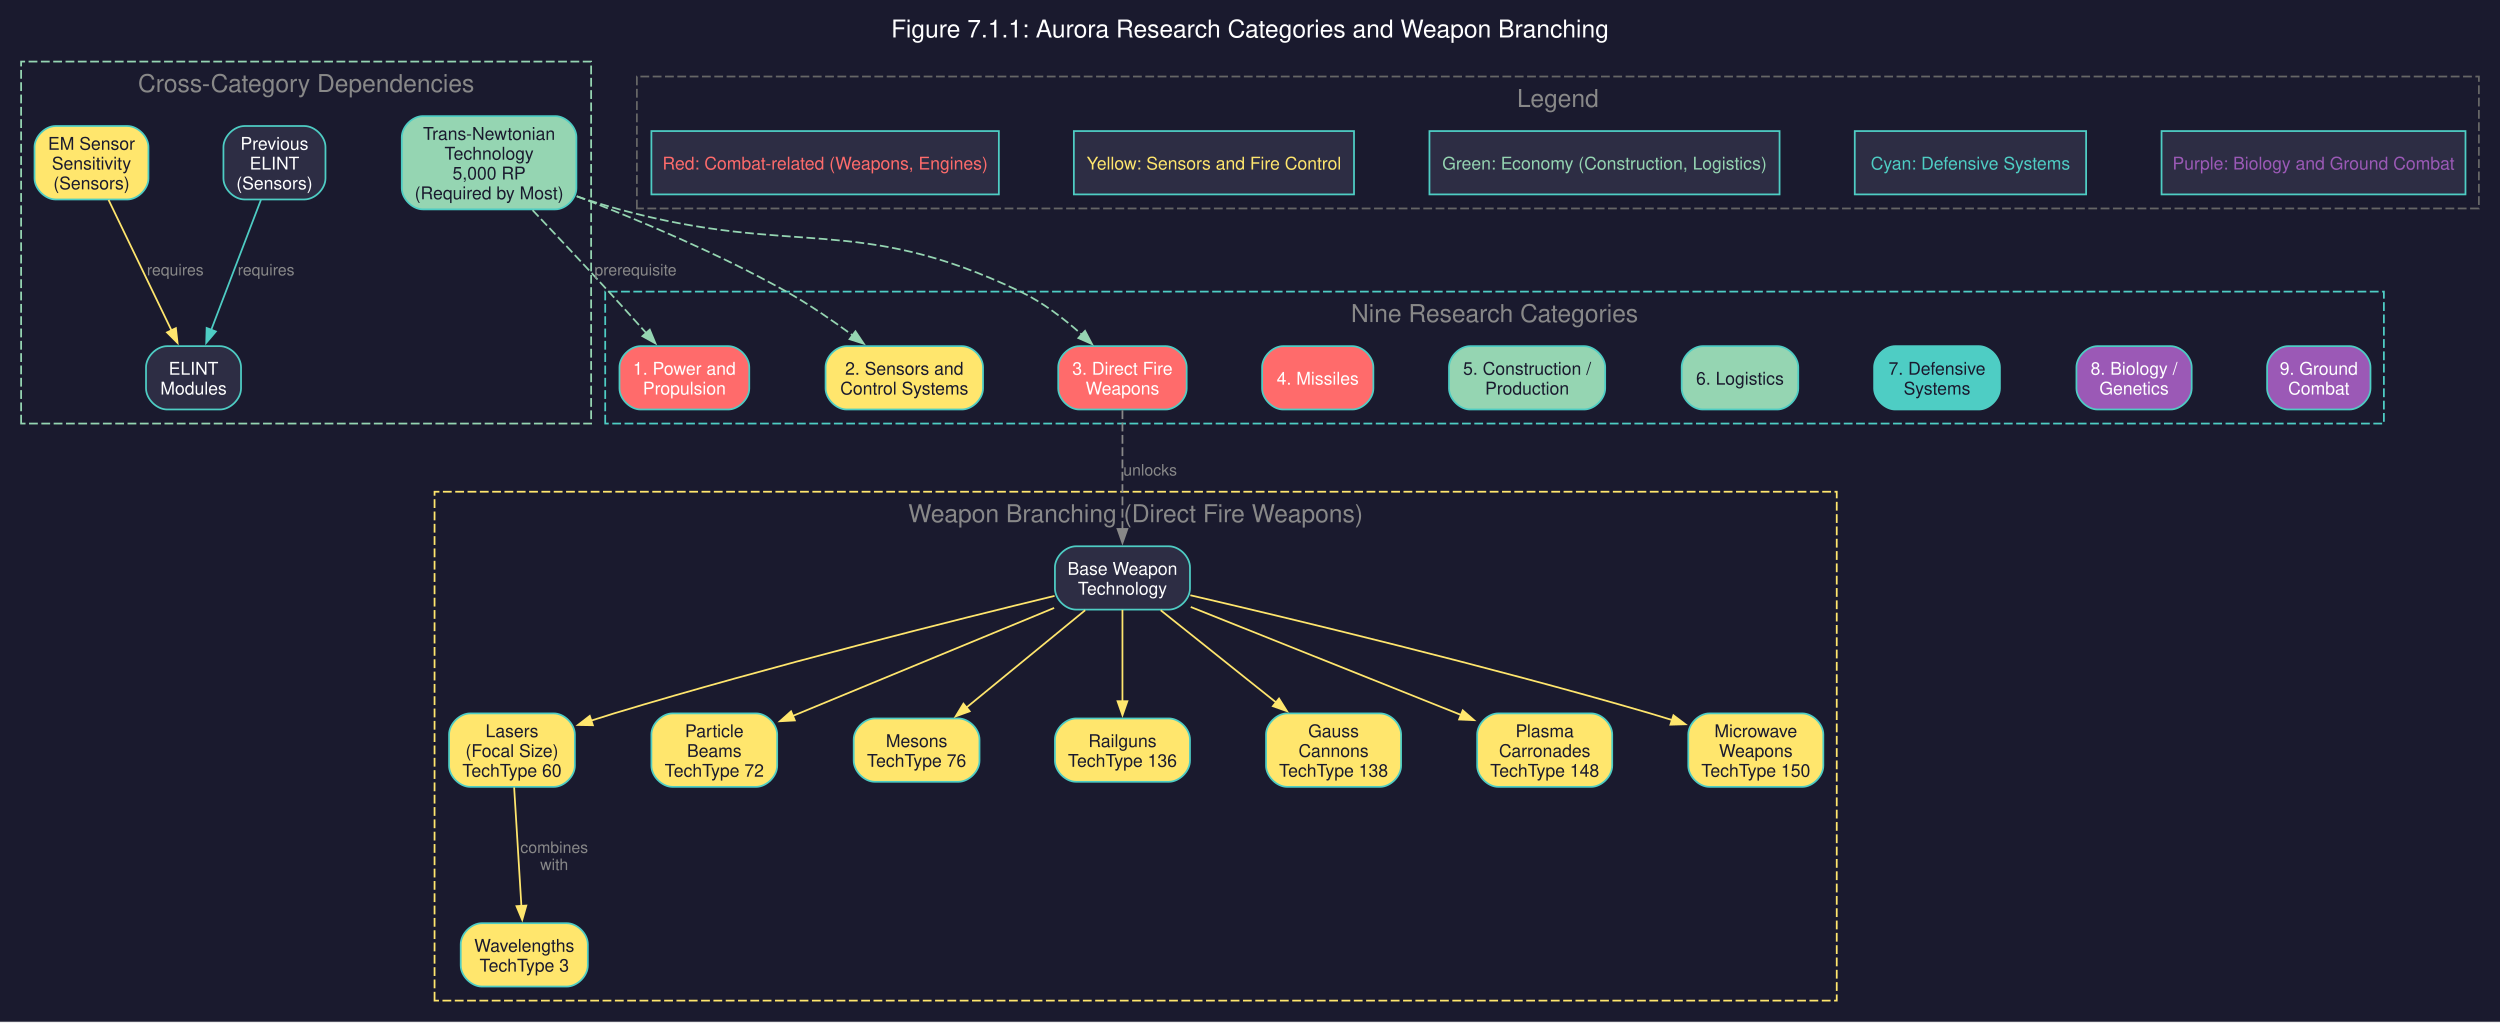
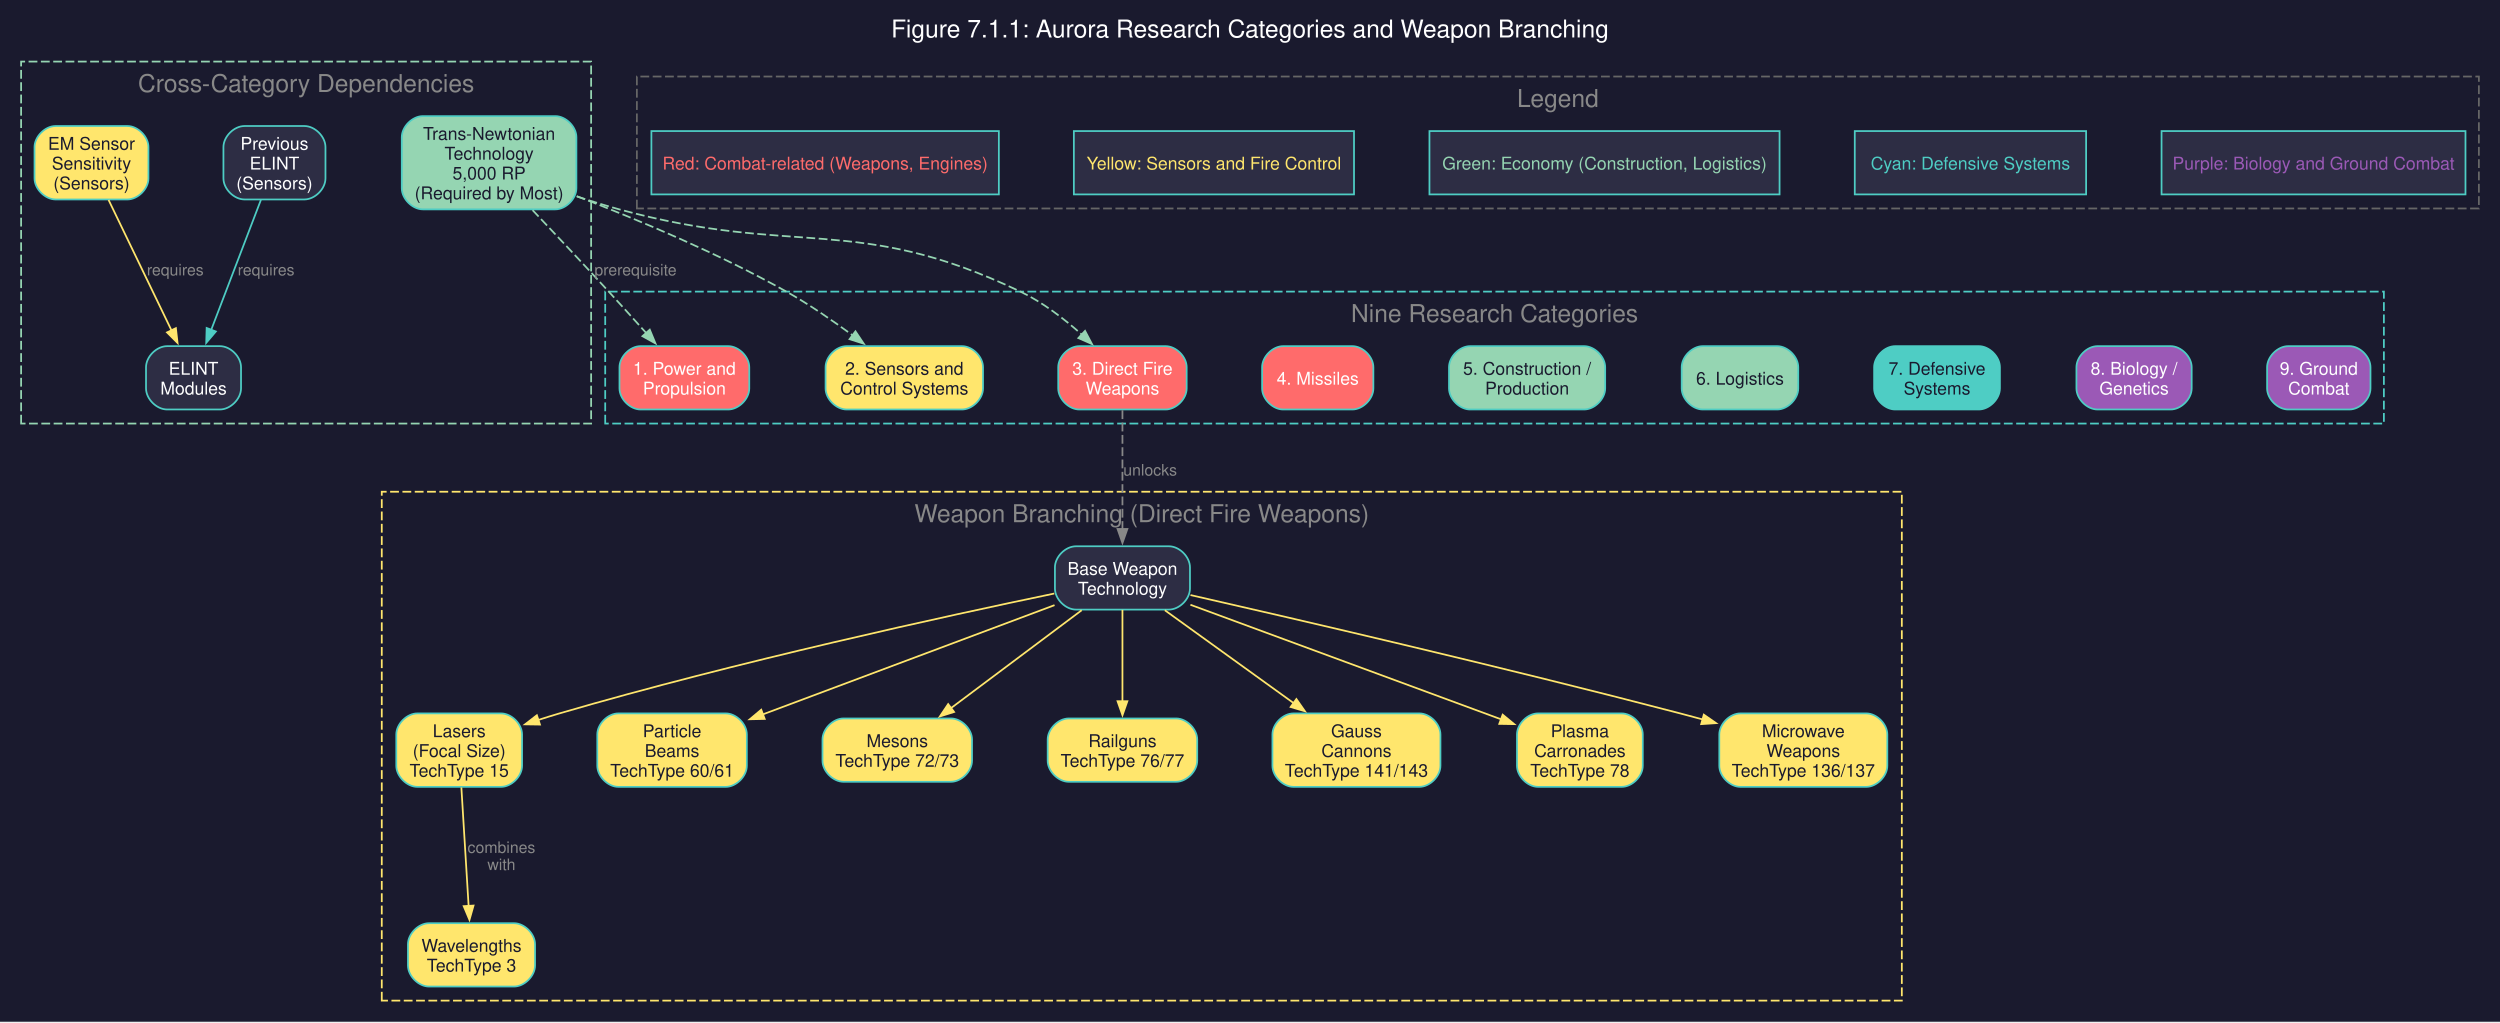
<svg xmlns="http://www.w3.org/2000/svg" width="1421pt" height="581pt" viewBox="0.00 0.00 1421.00 581.00">
  <g id="graph0" class="graph" transform="scale(1 1) rotate(0) translate(4 576.75)">
    <polygon fill="#1a1a2e" stroke="none" points="-4,4 -4,-576.75 1417,-576.75 1417,4 -4,4" />
    <text xml:space="preserve" text-anchor="middle" x="706.5" y="-555.45" font-family="Helvetica,sans-Serif" font-size="14.00" fill="white">Figure 7.1.1: Aurora Research Categories and Weapon Branching</text>
    <g id="clust1" class="cluster">
      <polygon fill="#1a1a2e" stroke="#4ecdc4" stroke-dasharray="5,2" points="340,-336 340,-411 1351,-411 1351,-336 340,-336" />
      <text xml:space="preserve" text-anchor="middle" x="845.5" y="-393.7" font-family="Helvetica,sans-Serif" font-size="14.00" fill="#888888">Nine Research Categories</text>
    </g>
    <g id="clust3" class="cluster">
-       <polygon fill="#1a1a2e" stroke="#ffe66d" stroke-dasharray="5,2" points="243,-8 243,-297.25 1040,-297.25 1040,-8 243,-8" />
-       <text xml:space="preserve" text-anchor="middle" x="641.5" y="-279.95" font-family="Helvetica,sans-Serif" font-size="14.00" fill="#888888">Weapon Branching (Direct Fire Weapons)</text>
+       <polygon fill="#1a1a2e" stroke="#ffe66d" stroke-dasharray="5,2" points="213,-8 213,-297.25 1077,-297.25 1077,-8 213,-8" />
+       <text xml:space="preserve" text-anchor="middle" x="645" y="-279.95" font-family="Helvetica,sans-Serif" font-size="14.00" fill="#888888">Weapon Branching (Direct Fire Weapons)</text>
    </g>
    <g id="clust4" class="cluster">
      <polygon fill="#1a1a2e" stroke="#95d5b2" stroke-dasharray="5,2" points="8,-336 8,-541.75 332,-541.75 332,-336 8,-336" />
      <text xml:space="preserve" text-anchor="middle" x="170" y="-524.45" font-family="Helvetica,sans-Serif" font-size="14.00" fill="#888888">Cross-Category Dependencies</text>
    </g>
    <g id="clust5" class="cluster">
      <polygon fill="#1a1a2e" stroke="#666666" stroke-dasharray="5,2" points="358,-458.25 358,-533.25 1405,-533.25 1405,-458.25 358,-458.25" />
      <text xml:space="preserve" text-anchor="middle" x="881.5" y="-515.95" font-family="Helvetica,sans-Serif" font-size="14.00" fill="#888888">Legend</text>
    </g>
    <g id="node1" class="node">
      <path fill="#ff6b6b" stroke="#4ecdc4" d="M409.88,-380C409.88,-380 360.12,-380 360.12,-380 354.12,-380 348.12,-374 348.12,-368 348.12,-368 348.12,-356 348.12,-356 348.12,-350 354.12,-344 360.12,-344 360.12,-344 409.88,-344 409.88,-344 415.88,-344 421.88,-350 421.88,-356 421.88,-356 421.88,-368 421.88,-368 421.88,-374 415.88,-380 409.88,-380" />
      <text xml:space="preserve" text-anchor="middle" x="385" y="-363.75" font-family="Helvetica,sans-Serif" font-size="10.00" fill="white">1. Power and</text>
      <text xml:space="preserve" text-anchor="middle" x="385" y="-352.5" font-family="Helvetica,sans-Serif" font-size="10.00" fill="white">Propulsion</text>
    </g>
    <g id="node2" class="node">
      <path fill="#ffe66d" stroke="#4ecdc4" d="M542.75,-380C542.75,-380 477.25,-380 477.25,-380 471.25,-380 465.25,-374 465.25,-368 465.25,-368 465.25,-356 465.25,-356 465.25,-350 471.25,-344 477.25,-344 477.25,-344 542.75,-344 542.75,-344 548.75,-344 554.75,-350 554.75,-356 554.75,-356 554.75,-368 554.75,-368 554.75,-374 548.75,-380 542.75,-380" />
      <text xml:space="preserve" text-anchor="middle" x="510" y="-363.75" font-family="Helvetica,sans-Serif" font-size="10.00" fill="#1a1a2e">2. Sensors and</text>
      <text xml:space="preserve" text-anchor="middle" x="510" y="-352.5" font-family="Helvetica,sans-Serif" font-size="10.00" fill="#1a1a2e">Control Systems</text>
    </g>
    <g id="node3" class="node">
      <path fill="#ff6b6b" stroke="#4ecdc4" d="M658.5,-380C658.5,-380 609.5,-380 609.5,-380 603.5,-380 597.5,-374 597.5,-368 597.5,-368 597.5,-356 597.5,-356 597.5,-350 603.5,-344 609.5,-344 609.5,-344 658.5,-344 658.5,-344 664.5,-344 670.5,-350 670.5,-356 670.5,-356 670.5,-368 670.5,-368 670.5,-374 664.5,-380 658.5,-380" />
      <text xml:space="preserve" text-anchor="middle" x="634" y="-363.75" font-family="Helvetica,sans-Serif" font-size="10.00" fill="white">3. Direct Fire</text>
      <text xml:space="preserve" text-anchor="middle" x="634" y="-352.5" font-family="Helvetica,sans-Serif" font-size="10.00" fill="white">Weapons</text>
    </g>
    <g id="node10" class="node">
      <path fill="#2d2d44" stroke="#4ecdc4" d="M660.38,-266.25C660.38,-266.25 607.62,-266.25 607.62,-266.25 601.62,-266.25 595.62,-260.25 595.62,-254.25 595.62,-254.25 595.62,-242.25 595.62,-242.25 595.62,-236.25 601.62,-230.25 607.62,-230.25 607.62,-230.25 660.38,-230.25 660.38,-230.25 666.38,-230.25 672.38,-236.25 672.38,-242.25 672.38,-242.25 672.38,-254.25 672.38,-254.25 672.38,-260.25 666.38,-266.25 660.38,-266.25" />
      <text xml:space="preserve" text-anchor="middle" x="634" y="-250" font-family="Helvetica,sans-Serif" font-size="10.00" fill="white">Base Weapon</text>
      <text xml:space="preserve" text-anchor="middle" x="634" y="-238.75" font-family="Helvetica,sans-Serif" font-size="10.00" fill="white">Technology</text>
    </g>
    <g id="edge1" class="edge">
      <path fill="none" stroke="#888888" stroke-dasharray="5,2" d="M634,-343.54C634,-325.42 634,-296.84 634,-275.89" />
      <polygon fill="#888888" stroke="#888888" points="636.8,-276.1 634,-268.1 631.2,-276.1 636.8,-276.1" />
      <text xml:space="preserve" text-anchor="middle" x="649.75" y="-306.45" font-family="Helvetica,sans-Serif" font-size="9.00" fill="#888888">unlocks</text>
    </g>
    <g id="node4" class="node">
      <path fill="#ff6b6b" stroke="#4ecdc4" d="M764.62,-380C764.62,-380 725.38,-380 725.38,-380 719.38,-380 713.38,-374 713.38,-368 713.38,-368 713.38,-356 713.38,-356 713.38,-350 719.38,-344 725.38,-344 725.38,-344 764.62,-344 764.62,-344 770.62,-344 776.62,-350 776.62,-356 776.62,-356 776.62,-368 776.62,-368 776.62,-374 770.62,-380 764.62,-380" />
      <text xml:space="preserve" text-anchor="middle" x="745" y="-358.12" font-family="Helvetica,sans-Serif" font-size="10.00" fill="white">4. Missiles</text>
    </g>
    <g id="node5" class="node">
      <path fill="#95d5b2" stroke="#4ecdc4" d="M896.38,-380C896.38,-380 831.62,-380 831.62,-380 825.62,-380 819.62,-374 819.62,-368 819.62,-368 819.62,-356 819.62,-356 819.62,-350 825.62,-344 831.62,-344 831.62,-344 896.38,-344 896.38,-344 902.38,-344 908.38,-350 908.38,-356 908.38,-356 908.38,-368 908.38,-368 908.38,-374 902.38,-380 896.38,-380" />
      <text xml:space="preserve" text-anchor="middle" x="864" y="-363.75" font-family="Helvetica,sans-Serif" font-size="10.00" fill="#1a1a2e">5. Construction /</text>
      <text xml:space="preserve" text-anchor="middle" x="864" y="-352.5" font-family="Helvetica,sans-Serif" font-size="10.00" fill="#1a1a2e">Production</text>
    </g>
    <g id="node6" class="node">
      <path fill="#95d5b2" stroke="#4ecdc4" d="M1006.12,-380C1006.12,-380 963.88,-380 963.88,-380 957.88,-380 951.88,-374 951.88,-368 951.88,-368 951.88,-356 951.88,-356 951.88,-350 957.88,-344 963.88,-344 963.88,-344 1006.12,-344 1006.12,-344 1012.12,-344 1018.12,-350 1018.12,-356 1018.12,-356 1018.12,-368 1018.12,-368 1018.12,-374 1012.12,-380 1006.12,-380" />
      <text xml:space="preserve" text-anchor="middle" x="985" y="-358.12" font-family="Helvetica,sans-Serif" font-size="10.00" fill="#1a1a2e">6. Logistics</text>
    </g>
    <g id="node7" class="node">
      <path fill="#4ecdc4" stroke="#4ecdc4" d="M1120.75,-380C1120.75,-380 1073.25,-380 1073.25,-380 1067.25,-380 1061.25,-374 1061.25,-368 1061.25,-368 1061.25,-356 1061.25,-356 1061.25,-350 1067.25,-344 1073.25,-344 1073.25,-344 1120.75,-344 1120.75,-344 1126.75,-344 1132.75,-350 1132.75,-356 1132.75,-356 1132.75,-368 1132.75,-368 1132.75,-374 1126.75,-380 1120.75,-380" />
      <text xml:space="preserve" text-anchor="middle" x="1097" y="-363.75" font-family="Helvetica,sans-Serif" font-size="10.00" fill="#1a1a2e">7. Defensive</text>
      <text xml:space="preserve" text-anchor="middle" x="1097" y="-352.5" font-family="Helvetica,sans-Serif" font-size="10.00" fill="#1a1a2e">Systems</text>
    </g>
    <g id="node8" class="node">
      <path fill="#9b59b6" stroke="#4ecdc4" d="M1229.75,-380C1229.75,-380 1188.25,-380 1188.25,-380 1182.25,-380 1176.25,-374 1176.25,-368 1176.25,-368 1176.25,-356 1176.25,-356 1176.25,-350 1182.25,-344 1188.25,-344 1188.25,-344 1229.75,-344 1229.75,-344 1235.75,-344 1241.75,-350 1241.75,-356 1241.75,-356 1241.75,-368 1241.75,-368 1241.75,-374 1235.75,-380 1229.75,-380" />
      <text xml:space="preserve" text-anchor="middle" x="1209" y="-363.75" font-family="Helvetica,sans-Serif" font-size="10.00" fill="white">8. Biology /</text>
      <text xml:space="preserve" text-anchor="middle" x="1209" y="-352.5" font-family="Helvetica,sans-Serif" font-size="10.00" fill="white">Genetics</text>
    </g>
    <g id="node9" class="node">
      <path fill="#9b59b6" stroke="#4ecdc4" d="M1331.38,-380C1331.38,-380 1296.62,-380 1296.62,-380 1290.62,-380 1284.62,-374 1284.62,-368 1284.62,-368 1284.62,-356 1284.62,-356 1284.62,-350 1290.62,-344 1296.62,-344 1296.62,-344 1331.38,-344 1331.38,-344 1337.38,-344 1343.38,-350 1343.38,-356 1343.38,-356 1343.38,-368 1343.38,-368 1343.38,-374 1337.38,-380 1331.38,-380" />
      <text xml:space="preserve" text-anchor="middle" x="1314" y="-363.75" font-family="Helvetica,sans-Serif" font-size="10.00" fill="white">9. Ground</text>
      <text xml:space="preserve" text-anchor="middle" x="1314" y="-352.5" font-family="Helvetica,sans-Serif" font-size="10.00" fill="white">Combat</text>
    </g>
    <g id="node11" class="node">
-       <path fill="#ffe66d" stroke="#4ecdc4" d="M310.75,-171.25C310.75,-171.25 263.25,-171.25 263.25,-171.25 257.25,-171.25 251.25,-165.25 251.25,-159.25 251.25,-159.25 251.25,-141.5 251.25,-141.5 251.25,-135.5 257.25,-129.5 263.25,-129.5 263.25,-129.5 310.75,-129.5 310.75,-129.5 316.75,-129.5 322.75,-135.5 322.75,-141.5 322.75,-141.5 322.75,-159.25 322.75,-159.25 322.75,-165.25 316.75,-171.25 310.75,-171.25" />
-       <text xml:space="preserve" text-anchor="middle" x="287" y="-157.75" font-family="Helvetica,sans-Serif" font-size="10.00" fill="#1a1a2e">Lasers</text>
-       <text xml:space="preserve" text-anchor="middle" x="287" y="-146.5" font-family="Helvetica,sans-Serif" font-size="10.00" fill="#1a1a2e">(Focal Size)</text>
-       <text xml:space="preserve" text-anchor="middle" x="287" y="-135.25" font-family="Helvetica,sans-Serif" font-size="10.00" fill="#1a1a2e">TechType 60</text>
+       <path fill="#ffe66d" stroke="#4ecdc4" d="M280.75,-171.25C280.75,-171.25 233.25,-171.25 233.25,-171.25 227.25,-171.25 221.25,-165.25 221.25,-159.25 221.25,-159.25 221.25,-141.5 221.25,-141.5 221.25,-135.5 227.25,-129.5 233.25,-129.5 233.25,-129.5 280.75,-129.5 280.75,-129.5 286.75,-129.5 292.75,-135.5 292.75,-141.5 292.75,-141.5 292.75,-159.25 292.75,-159.25 292.75,-165.25 286.75,-171.25 280.75,-171.25" />
+       <text xml:space="preserve" text-anchor="middle" x="257" y="-157.75" font-family="Helvetica,sans-Serif" font-size="10.00" fill="#1a1a2e">Lasers</text>
+       <text xml:space="preserve" text-anchor="middle" x="257" y="-146.5" font-family="Helvetica,sans-Serif" font-size="10.00" fill="#1a1a2e">(Focal Size)</text>
+       <text xml:space="preserve" text-anchor="middle" x="257" y="-135.25" font-family="Helvetica,sans-Serif" font-size="10.00" fill="#1a1a2e">TechType 15</text>
    </g>
    <g id="edge2" class="edge">
-       <path fill="none" stroke="#ffe66d" d="M595.42,-238.05C539.77,-224.58 433.89,-198.13 345,-171.25 340.77,-169.97 336.38,-168.58 332,-167.15" />
-       <polygon fill="#ffe66d" stroke="#ffe66d" points="332.98,-164.53 324.5,-164.67 331.21,-169.84 332.98,-164.53" />
+       <path fill="none" stroke="#ffe66d" d="M595.25,-239.39C534.72,-226.8 414.3,-200.56 314,-171.25 310.05,-170.09 305.96,-168.82 301.88,-167.5" />
+       <polygon fill="#ffe66d" stroke="#ffe66d" points="302.92,-164.9 294.44,-165.03 301.15,-170.21 302.92,-164.9" />
    </g>
    <g id="node13" class="node">
-       <path fill="#ffe66d" stroke="#4ecdc4" d="M425.75,-171.25C425.75,-171.25 378.25,-171.25 378.25,-171.25 372.25,-171.25 366.25,-165.25 366.25,-159.25 366.25,-159.25 366.25,-141.5 366.25,-141.5 366.25,-135.5 372.25,-129.5 378.25,-129.5 378.25,-129.5 425.75,-129.5 425.75,-129.5 431.75,-129.5 437.75,-135.5 437.75,-141.5 437.75,-141.5 437.75,-159.25 437.75,-159.25 437.75,-165.25 431.75,-171.25 425.75,-171.25" />
-       <text xml:space="preserve" text-anchor="middle" x="402" y="-157.75" font-family="Helvetica,sans-Serif" font-size="10.00" fill="#1a1a2e">Particle</text>
-       <text xml:space="preserve" text-anchor="middle" x="402" y="-146.5" font-family="Helvetica,sans-Serif" font-size="10.00" fill="#1a1a2e">Beams</text>
-       <text xml:space="preserve" text-anchor="middle" x="402" y="-135.25" font-family="Helvetica,sans-Serif" font-size="10.00" fill="#1a1a2e">TechType 72</text>
+       <path fill="#ffe66d" stroke="#4ecdc4" d="M408.5,-171.25C408.5,-171.25 347.5,-171.25 347.5,-171.25 341.5,-171.25 335.5,-165.25 335.5,-159.25 335.5,-159.25 335.5,-141.5 335.5,-141.5 335.5,-135.5 341.5,-129.5 347.5,-129.5 347.5,-129.5 408.5,-129.5 408.5,-129.5 414.5,-129.5 420.5,-135.5 420.5,-141.5 420.5,-141.5 420.5,-159.25 420.5,-159.25 420.5,-165.25 414.5,-171.25 408.5,-171.25" />
+       <text xml:space="preserve" text-anchor="middle" x="378" y="-157.75" font-family="Helvetica,sans-Serif" font-size="10.00" fill="#1a1a2e">Particle</text>
+       <text xml:space="preserve" text-anchor="middle" x="378" y="-146.5" font-family="Helvetica,sans-Serif" font-size="10.00" fill="#1a1a2e">Beams</text>
+       <text xml:space="preserve" text-anchor="middle" x="378" y="-135.25" font-family="Helvetica,sans-Serif" font-size="10.00" fill="#1a1a2e">TechType 60/61</text>
    </g>
    <g id="edge3" class="edge">
-       <path fill="none" stroke="#ffe66d" d="M595.17,-231.2C554.14,-214.25 489.53,-187.55 446.48,-169.76" />
-       <polygon fill="#ffe66d" stroke="#ffe66d" points="447.77,-167.26 439.3,-166.79 445.63,-172.43 447.77,-167.26" />
+       <path fill="none" stroke="#ffe66d" d="M595.4,-232.79C551.21,-216.25 478.65,-189.07 429.63,-170.71" />
+       <polygon fill="#ffe66d" stroke="#ffe66d" points="430.66,-168.11 422.18,-167.92 428.69,-173.35 430.66,-168.11" />
    </g>
    <g id="node14" class="node">
-       <path fill="#ffe66d" stroke="#4ecdc4" d="M540.75,-168.38C540.75,-168.38 493.25,-168.38 493.25,-168.38 487.25,-168.38 481.25,-162.38 481.25,-156.38 481.25,-156.38 481.25,-144.38 481.25,-144.38 481.25,-138.38 487.25,-132.38 493.25,-132.38 493.25,-132.38 540.75,-132.38 540.75,-132.38 546.75,-132.38 552.75,-138.38 552.75,-144.38 552.75,-144.38 552.75,-156.38 552.75,-156.38 552.75,-162.38 546.75,-168.38 540.75,-168.38" />
-       <text xml:space="preserve" text-anchor="middle" x="517" y="-152.12" font-family="Helvetica,sans-Serif" font-size="10.00" fill="#1a1a2e">Mesons</text>
-       <text xml:space="preserve" text-anchor="middle" x="517" y="-140.88" font-family="Helvetica,sans-Serif" font-size="10.00" fill="#1a1a2e">TechType 76</text>
+       <path fill="#ffe66d" stroke="#4ecdc4" d="M536.5,-168.38C536.5,-168.38 475.5,-168.38 475.5,-168.38 469.5,-168.38 463.5,-162.38 463.5,-156.38 463.5,-156.38 463.5,-144.38 463.5,-144.38 463.5,-138.38 469.5,-132.38 475.5,-132.38 475.5,-132.38 536.5,-132.38 536.5,-132.38 542.5,-132.38 548.5,-138.38 548.5,-144.38 548.5,-144.38 548.5,-156.38 548.5,-156.38 548.5,-162.38 542.5,-168.38 536.5,-168.38" />
+       <text xml:space="preserve" text-anchor="middle" x="506" y="-152.12" font-family="Helvetica,sans-Serif" font-size="10.00" fill="#1a1a2e">Mesons</text>
+       <text xml:space="preserve" text-anchor="middle" x="506" y="-140.88" font-family="Helvetica,sans-Serif" font-size="10.00" fill="#1a1a2e">TechType 72/73</text>
    </g>
    <g id="edge4" class="edge">
-       <path fill="none" stroke="#ffe66d" d="M612.81,-229.89C593.93,-214.41 566.14,-191.64 545.34,-174.6" />
-       <polygon fill="#ffe66d" stroke="#ffe66d" points="547.16,-172.47 539.2,-169.57 543.61,-176.8 547.16,-172.47" />
+       <path fill="none" stroke="#ffe66d" d="M610.82,-229.89C589.98,-214.28 559.22,-191.24 536.41,-174.16" />
+       <polygon fill="#ffe66d" stroke="#ffe66d" points="538.3,-172.07 530.22,-169.52 534.94,-176.55 538.3,-172.07" />
    </g>
    <g id="node15" class="node">
-       <path fill="#ffe66d" stroke="#4ecdc4" d="M660.38,-168.38C660.38,-168.38 607.62,-168.38 607.62,-168.38 601.62,-168.38 595.62,-162.38 595.62,-156.38 595.62,-156.38 595.62,-144.38 595.62,-144.38 595.62,-138.38 601.62,-132.38 607.62,-132.38 607.62,-132.38 660.38,-132.38 660.38,-132.38 666.38,-132.38 672.38,-138.38 672.38,-144.38 672.38,-144.38 672.38,-156.38 672.38,-156.38 672.38,-162.38 666.38,-168.38 660.38,-168.38" />
+       <path fill="#ffe66d" stroke="#4ecdc4" d="M664.5,-168.38C664.5,-168.38 603.5,-168.38 603.5,-168.38 597.5,-168.38 591.5,-162.38 591.5,-156.38 591.5,-156.38 591.5,-144.38 591.5,-144.38 591.5,-138.38 597.5,-132.38 603.5,-132.38 603.5,-132.38 664.5,-132.38 664.5,-132.38 670.5,-132.38 676.5,-138.38 676.5,-144.38 676.5,-144.38 676.5,-156.38 676.5,-156.38 676.5,-162.38 670.5,-168.38 664.5,-168.38" />
      <text xml:space="preserve" text-anchor="middle" x="634" y="-152.12" font-family="Helvetica,sans-Serif" font-size="10.00" fill="#1a1a2e">Railguns</text>
-       <text xml:space="preserve" text-anchor="middle" x="634" y="-140.88" font-family="Helvetica,sans-Serif" font-size="10.00" fill="#1a1a2e">TechType 136</text>
+       <text xml:space="preserve" text-anchor="middle" x="634" y="-140.88" font-family="Helvetica,sans-Serif" font-size="10.00" fill="#1a1a2e">TechType 76/77</text>
    </g>
    <g id="edge5" class="edge">
      <path fill="none" stroke="#ffe66d" d="M634,-230.11C634,-215.61 634,-194.6 634,-177.92" />
      <polygon fill="#ffe66d" stroke="#ffe66d" points="636.8,-178.2 634,-170.2 631.2,-178.2 636.8,-178.2" />
    </g>
    <g id="node16" class="node">
-       <path fill="#ffe66d" stroke="#4ecdc4" d="M780.38,-171.25C780.38,-171.25 727.62,-171.25 727.62,-171.25 721.62,-171.25 715.62,-165.25 715.62,-159.25 715.62,-159.25 715.62,-141.5 715.62,-141.5 715.62,-135.5 721.62,-129.5 727.62,-129.5 727.62,-129.5 780.38,-129.5 780.38,-129.5 786.38,-129.5 792.38,-135.5 792.38,-141.5 792.38,-141.5 792.38,-159.25 792.38,-159.25 792.38,-165.25 786.38,-171.25 780.38,-171.25" />
-       <text xml:space="preserve" text-anchor="middle" x="754" y="-157.75" font-family="Helvetica,sans-Serif" font-size="10.00" fill="#1a1a2e">Gauss</text>
-       <text xml:space="preserve" text-anchor="middle" x="754" y="-146.5" font-family="Helvetica,sans-Serif" font-size="10.00" fill="#1a1a2e">Cannons</text>
-       <text xml:space="preserve" text-anchor="middle" x="754" y="-135.25" font-family="Helvetica,sans-Serif" font-size="10.00" fill="#1a1a2e">TechType 138</text>
+       <path fill="#ffe66d" stroke="#4ecdc4" d="M802.75,-171.25C802.75,-171.25 731.25,-171.25 731.25,-171.25 725.25,-171.25 719.25,-165.25 719.25,-159.25 719.25,-159.25 719.25,-141.5 719.25,-141.5 719.25,-135.5 725.25,-129.5 731.25,-129.5 731.25,-129.5 802.75,-129.5 802.75,-129.5 808.75,-129.5 814.75,-135.5 814.75,-141.5 814.75,-141.5 814.75,-159.25 814.75,-159.25 814.75,-165.25 808.75,-171.25 802.75,-171.25" />
+       <text xml:space="preserve" text-anchor="middle" x="767" y="-157.75" font-family="Helvetica,sans-Serif" font-size="10.00" fill="#1a1a2e">Gauss</text>
+       <text xml:space="preserve" text-anchor="middle" x="767" y="-146.5" font-family="Helvetica,sans-Serif" font-size="10.00" fill="#1a1a2e">Cannons</text>
+       <text xml:space="preserve" text-anchor="middle" x="767" y="-135.25" font-family="Helvetica,sans-Serif" font-size="10.00" fill="#1a1a2e">TechType 141/143</text>
    </g>
    <g id="edge6" class="edge">
-       <path fill="none" stroke="#ffe66d" d="M655.73,-229.89C674.02,-215.28 700.44,-194.16 721.29,-177.51" />
-       <polygon fill="#ffe66d" stroke="#ffe66d" points="723,-179.72 727.51,-172.54 719.51,-175.35 723,-179.72" />
+       <path fill="none" stroke="#ffe66d" d="M658.09,-229.89C678.53,-215.15 708.16,-193.79 731.35,-177.07" />
+       <polygon fill="#ffe66d" stroke="#ffe66d" points="732.87,-179.43 737.72,-172.48 729.59,-174.89 732.87,-179.43" />
    </g>
    <g id="node17" class="node">
-       <path fill="#ffe66d" stroke="#4ecdc4" d="M900.38,-171.25C900.38,-171.25 847.62,-171.25 847.62,-171.25 841.62,-171.25 835.62,-165.25 835.62,-159.25 835.62,-159.25 835.62,-141.5 835.62,-141.5 835.62,-135.5 841.62,-129.5 847.62,-129.5 847.62,-129.5 900.38,-129.5 900.38,-129.5 906.38,-129.5 912.38,-135.5 912.38,-141.5 912.38,-141.5 912.38,-159.25 912.38,-159.25 912.38,-165.25 906.38,-171.25 900.38,-171.25" />
-       <text xml:space="preserve" text-anchor="middle" x="874" y="-157.75" font-family="Helvetica,sans-Serif" font-size="10.00" fill="#1a1a2e">Plasma</text>
-       <text xml:space="preserve" text-anchor="middle" x="874" y="-146.5" font-family="Helvetica,sans-Serif" font-size="10.00" fill="#1a1a2e">Carronades</text>
-       <text xml:space="preserve" text-anchor="middle" x="874" y="-135.25" font-family="Helvetica,sans-Serif" font-size="10.00" fill="#1a1a2e">TechType 148</text>
+       <path fill="#ffe66d" stroke="#4ecdc4" d="M917.75,-171.25C917.75,-171.25 870.25,-171.25 870.25,-171.25 864.25,-171.25 858.25,-165.25 858.25,-159.25 858.25,-159.25 858.25,-141.5 858.25,-141.5 858.25,-135.5 864.25,-129.5 870.25,-129.5 870.25,-129.5 917.75,-129.5 917.75,-129.5 923.75,-129.5 929.75,-135.5 929.75,-141.5 929.75,-141.5 929.75,-159.25 929.75,-159.25 929.75,-165.25 923.75,-171.25 917.75,-171.25" />
+       <text xml:space="preserve" text-anchor="middle" x="894" y="-157.75" font-family="Helvetica,sans-Serif" font-size="10.00" fill="#1a1a2e">Plasma</text>
+       <text xml:space="preserve" text-anchor="middle" x="894" y="-146.5" font-family="Helvetica,sans-Serif" font-size="10.00" fill="#1a1a2e">Carronades</text>
+       <text xml:space="preserve" text-anchor="middle" x="894" y="-135.25" font-family="Helvetica,sans-Serif" font-size="10.00" fill="#1a1a2e">TechType 78</text>
    </g>
    <g id="edge7" class="edge">
-       <path fill="none" stroke="#ffe66d" d="M672.83,-231.74C714.74,-215 781.53,-188.32 826.53,-170.34" />
-       <polygon fill="#ffe66d" stroke="#ffe66d" points="827.43,-172.99 833.82,-167.42 825.36,-167.79 827.43,-172.99" />
+       <path fill="none" stroke="#ffe66d" d="M672.64,-233C719.88,-215.58 799.67,-186.16 849.45,-167.8" />
+       <polygon fill="#ffe66d" stroke="#ffe66d" points="850.12,-170.54 856.66,-165.15 848.18,-165.29 850.12,-170.54" />
    </g>
    <g id="node18" class="node">
-       <path fill="#ffe66d" stroke="#4ecdc4" d="M1020.38,-171.25C1020.38,-171.25 967.62,-171.25 967.62,-171.25 961.62,-171.25 955.62,-165.25 955.62,-159.25 955.62,-159.25 955.62,-141.5 955.62,-141.5 955.62,-135.5 961.62,-129.5 967.62,-129.5 967.62,-129.5 1020.38,-129.5 1020.38,-129.5 1026.38,-129.5 1032.38,-135.5 1032.38,-141.5 1032.38,-141.5 1032.38,-159.25 1032.38,-159.25 1032.38,-165.25 1026.38,-171.25 1020.38,-171.25" />
-       <text xml:space="preserve" text-anchor="middle" x="994" y="-157.75" font-family="Helvetica,sans-Serif" font-size="10.00" fill="#1a1a2e">Microwave</text>
-       <text xml:space="preserve" text-anchor="middle" x="994" y="-146.5" font-family="Helvetica,sans-Serif" font-size="10.00" fill="#1a1a2e">Weapons</text>
-       <text xml:space="preserve" text-anchor="middle" x="994" y="-135.25" font-family="Helvetica,sans-Serif" font-size="10.00" fill="#1a1a2e">TechType 150</text>
+       <path fill="#ffe66d" stroke="#4ecdc4" d="M1056.75,-171.25C1056.75,-171.25 985.25,-171.25 985.25,-171.25 979.25,-171.25 973.25,-165.25 973.25,-159.25 973.25,-159.25 973.25,-141.5 973.25,-141.5 973.25,-135.5 979.25,-129.5 985.25,-129.5 985.25,-129.5 1056.75,-129.5 1056.75,-129.5 1062.75,-129.5 1068.75,-135.5 1068.75,-141.5 1068.75,-141.5 1068.75,-159.25 1068.75,-159.25 1068.75,-165.25 1062.75,-171.25 1056.75,-171.25" />
+       <text xml:space="preserve" text-anchor="middle" x="1021" y="-157.75" font-family="Helvetica,sans-Serif" font-size="10.00" fill="#1a1a2e">Microwave</text>
+       <text xml:space="preserve" text-anchor="middle" x="1021" y="-146.5" font-family="Helvetica,sans-Serif" font-size="10.00" fill="#1a1a2e">Weapons</text>
+       <text xml:space="preserve" text-anchor="middle" x="1021" y="-135.25" font-family="Helvetica,sans-Serif" font-size="10.00" fill="#1a1a2e">TechType 136/137</text>
    </g>
    <g id="edge8" class="edge">
-       <path fill="none" stroke="#ffe66d" d="M672.6,-238.41C729.95,-225.06 840.9,-198.42 934,-171.25 938.13,-170.05 942.4,-168.74 946.67,-167.4" />
-       <polygon fill="#ffe66d" stroke="#ffe66d" points="947.19,-170.18 953.95,-165.08 945.48,-164.84 947.19,-170.18" />
+       <path fill="none" stroke="#ffe66d" d="M672.68,-238.52C732.52,-224.89 851.08,-197.4 951,-171.25 955.21,-170.15 959.55,-168.98 963.92,-167.79" />
+       <polygon fill="#ffe66d" stroke="#ffe66d" points="964.45,-170.55 971.41,-165.72 962.96,-165.15 964.45,-170.55" />
    </g>
    <g id="node12" class="node">
-       <path fill="#ffe66d" stroke="#4ecdc4" d="M318.12,-52C318.12,-52 269.88,-52 269.88,-52 263.88,-52 257.88,-46 257.88,-40 257.88,-40 257.88,-28 257.88,-28 257.88,-22 263.88,-16 269.88,-16 269.88,-16 318.12,-16 318.12,-16 324.12,-16 330.12,-22 330.12,-28 330.12,-28 330.12,-40 330.12,-40 330.12,-46 324.12,-52 318.12,-52" />
-       <text xml:space="preserve" text-anchor="middle" x="294" y="-35.75" font-family="Helvetica,sans-Serif" font-size="10.00" fill="#1a1a2e">Wavelengths</text>
-       <text xml:space="preserve" text-anchor="middle" x="294" y="-24.5" font-family="Helvetica,sans-Serif" font-size="10.00" fill="#1a1a2e">TechType 3</text>
+       <path fill="#ffe66d" stroke="#4ecdc4" d="M288.12,-52C288.12,-52 239.88,-52 239.88,-52 233.88,-52 227.88,-46 227.88,-40 227.88,-40 227.88,-28 227.88,-28 227.88,-22 233.88,-16 239.88,-16 239.88,-16 288.12,-16 288.12,-16 294.12,-16 300.12,-22 300.12,-28 300.12,-28 300.12,-40 300.12,-40 300.12,-46 294.12,-52 288.12,-52" />
+       <text xml:space="preserve" text-anchor="middle" x="264" y="-35.75" font-family="Helvetica,sans-Serif" font-size="10.00" fill="#1a1a2e">Wavelengths</text>
+       <text xml:space="preserve" text-anchor="middle" x="264" y="-24.5" font-family="Helvetica,sans-Serif" font-size="10.00" fill="#1a1a2e">TechType 3</text>
    </g>
    <g id="edge9" class="edge">
-       <path fill="none" stroke="#ffe66d" d="M288.24,-129.19C289.38,-110.45 291.1,-82.43 292.36,-61.81" />
-       <polygon fill="#ffe66d" stroke="#ffe66d" points="295.15,-62.03 292.84,-53.88 289.56,-61.69 295.15,-62.03" />
-       <text xml:space="preserve" text-anchor="middle" x="311" y="-91.95" font-family="Helvetica,sans-Serif" font-size="9.00" fill="#888888">combines</text>
-       <text xml:space="preserve" text-anchor="middle" x="311" y="-82.2" font-family="Helvetica,sans-Serif" font-size="9.00" fill="#888888">with</text>
+       <path fill="none" stroke="#ffe66d" d="M258.24,-129.19C259.38,-110.45 261.1,-82.43 262.36,-61.81" />
+       <polygon fill="#ffe66d" stroke="#ffe66d" points="265.15,-62.03 262.84,-53.88 259.56,-61.69 265.15,-62.03" />
+       <text xml:space="preserve" text-anchor="middle" x="281" y="-91.95" font-family="Helvetica,sans-Serif" font-size="9.00" fill="#888888">combines</text>
+       <text xml:space="preserve" text-anchor="middle" x="281" y="-82.2" font-family="Helvetica,sans-Serif" font-size="9.00" fill="#888888">with</text>
    </g>
    <g id="node19" class="node">
      <path fill="#95d5b2" stroke="#4ecdc4" d="M311.62,-510.75C311.62,-510.75 236.38,-510.75 236.38,-510.75 230.38,-510.75 224.38,-504.75 224.38,-498.75 224.38,-498.75 224.38,-469.75 224.38,-469.75 224.38,-463.75 230.38,-457.75 236.38,-457.75 236.38,-457.75 311.62,-457.75 311.62,-457.75 317.62,-457.75 323.62,-463.75 323.62,-469.75 323.62,-469.75 323.62,-498.75 323.62,-498.75 323.62,-504.75 317.62,-510.75 311.62,-510.75" />
      <text xml:space="preserve" text-anchor="middle" x="274" y="-497.25" font-family="Helvetica,sans-Serif" font-size="10.00" fill="#1a1a2e">Trans-Newtonian</text>
      <text xml:space="preserve" text-anchor="middle" x="274" y="-486" font-family="Helvetica,sans-Serif" font-size="10.00" fill="#1a1a2e">Technology</text>
      <text xml:space="preserve" text-anchor="middle" x="274" y="-474.75" font-family="Helvetica,sans-Serif" font-size="10.00" fill="#1a1a2e">5,000 RP</text>
      <text xml:space="preserve" text-anchor="middle" x="274" y="-463.5" font-family="Helvetica,sans-Serif" font-size="10.00" fill="#1a1a2e">(Required by Most)</text>
    </g>
    <g id="edge10" class="edge">
      <path fill="none" stroke="#95d5b2" stroke-dasharray="5,2" d="M298.71,-457.31C311.68,-443.61 327.79,-426.48 342,-411 349.07,-403.3 356.7,-394.83 363.55,-387.18" />
      <polygon fill="#95d5b2" stroke="#95d5b2" points="365.33,-389.38 368.57,-381.55 361.15,-385.66 365.33,-389.38" />
      <text xml:space="preserve" text-anchor="middle" x="357.22" y="-420.2" font-family="Helvetica,sans-Serif" font-size="9.00" fill="#888888">prerequisite</text>
    </g>
    <g id="edge11" class="edge">
      <path fill="none" stroke="#95d5b2" stroke-dasharray="5,2" d="M323.79,-465.26C358.18,-452.05 404.49,-432.68 443,-411 455.87,-403.76 469.25,-394.55 480.63,-386.15" />
      <polygon fill="#95d5b2" stroke="#95d5b2" points="482.24,-388.44 486.96,-381.4 478.88,-383.96 482.24,-388.44" />
    </g>
    <g id="edge12" class="edge">
      <path fill="none" stroke="#95d5b2" stroke-dasharray="5,2" d="M323.88,-465.08C331.89,-462.45 340.14,-459.9 348,-457.75 447.78,-430.45 482.71,-455.69 576,-411 588.71,-404.91 601,-395.44 610.98,-386.51" />
      <polygon fill="#95d5b2" stroke="#95d5b2" points="612.74,-388.69 616.69,-381.19 608.93,-384.59 612.74,-388.69" />
    </g>
    <g id="node20" class="node">
      <path fill="#ffe66d" stroke="#4ecdc4" d="M68.38,-505.12C68.38,-505.12 27.62,-505.12 27.62,-505.12 21.63,-505.12 15.62,-499.12 15.62,-493.12 15.62,-493.12 15.62,-475.38 15.62,-475.38 15.62,-469.38 21.62,-463.38 27.62,-463.38 27.62,-463.38 68.38,-463.38 68.38,-463.38 74.38,-463.38 80.38,-469.38 80.38,-475.38 80.38,-475.38 80.38,-493.12 80.38,-493.12 80.38,-499.12 74.38,-505.12 68.38,-505.12" />
      <text xml:space="preserve" text-anchor="middle" x="48" y="-491.62" font-family="Helvetica,sans-Serif" font-size="10.00" fill="#1a1a2e">EM Sensor</text>
      <text xml:space="preserve" text-anchor="middle" x="48" y="-480.38" font-family="Helvetica,sans-Serif" font-size="10.00" fill="#1a1a2e">Sensitivity</text>
      <text xml:space="preserve" text-anchor="middle" x="48" y="-469.12" font-family="Helvetica,sans-Serif" font-size="10.00" fill="#1a1a2e">(Sensors)</text>
    </g>
    <g id="node22" class="node">
      <path fill="#2d2d44" stroke="#4ecdc4" d="M121,-380C121,-380 91,-380 91,-380 85,-380 79,-374 79,-368 79,-368 79,-356 79,-356 79,-350 85,-344 91,-344 91,-344 121,-344 121,-344 127,-344 133,-350 133,-356 133,-356 133,-368 133,-368 133,-374 127,-380 121,-380" />
      <text xml:space="preserve" text-anchor="middle" x="106" y="-363.75" font-family="Helvetica,sans-Serif" font-size="10.00" fill="white">ELINT</text>
      <text xml:space="preserve" text-anchor="middle" x="106" y="-352.5" font-family="Helvetica,sans-Serif" font-size="10.00" fill="white">Modules</text>
    </g>
    <g id="edge13" class="edge">
      <path fill="none" stroke="#ffe66d" d="M57.71,-463.12C67.56,-442.7 82.84,-411.01 93.57,-388.77" />
      <polygon fill="#ffe66d" stroke="#ffe66d" points="95.97,-390.24 96.92,-381.82 90.93,-387.81 95.97,-390.24" />
      <text xml:space="preserve" text-anchor="middle" x="95.61" y="-420.2" font-family="Helvetica,sans-Serif" font-size="9.00" fill="#888888">requires</text>
    </g>
    <g id="node21" class="node">
      <path fill="#2d2d44" stroke="#4ecdc4" d="M169,-505.12C169,-505.12 135,-505.12 135,-505.12 129,-505.12 123,-499.12 123,-493.12 123,-493.12 123,-475.38 123,-475.38 123,-469.38 129,-463.38 135,-463.38 135,-463.38 169,-463.38 169,-463.38 175,-463.38 181,-469.38 181,-475.38 181,-475.38 181,-493.12 181,-493.12 181,-499.12 175,-505.12 169,-505.12" />
      <text xml:space="preserve" text-anchor="middle" x="152" y="-491.62" font-family="Helvetica,sans-Serif" font-size="10.00" fill="white">Previous</text>
      <text xml:space="preserve" text-anchor="middle" x="152" y="-480.38" font-family="Helvetica,sans-Serif" font-size="10.00" fill="white">ELINT</text>
      <text xml:space="preserve" text-anchor="middle" x="152" y="-469.12" font-family="Helvetica,sans-Serif" font-size="10.00" fill="white">(Sensors)</text>
    </g>
    <g id="edge14" class="edge">
      <path fill="none" stroke="#4ecdc4" d="M144.3,-463.12C136.52,-442.79 124.47,-411.29 115.97,-389.06" />
      <polygon fill="#4ecdc4" stroke="#4ecdc4" points="118.69,-388.34 113.22,-381.87 113.46,-390.34 118.69,-388.34" />
      <text xml:space="preserve" text-anchor="middle" x="147.25" y="-420.2" font-family="Helvetica,sans-Serif" font-size="9.00" fill="#888888">requires</text>
    </g>
    <g id="node23" class="node">
      <polygon fill="#2d2d44" stroke="#4ecdc4" points="563.75,-502.25 366.25,-502.25 366.25,-466.25 563.75,-466.25 563.75,-502.25" />
      <text xml:space="preserve" text-anchor="middle" x="465" y="-480.38" font-family="Helvetica,sans-Serif" font-size="10.00" fill="#ff6b6b">Red: Combat-related (Weapons, Engines)</text>
    </g>
    <g id="node24" class="node">
      <polygon fill="#2d2d44" stroke="#4ecdc4" points="765.62,-502.25 606.38,-502.25 606.38,-466.25 765.62,-466.25 765.62,-502.25" />
      <text xml:space="preserve" text-anchor="middle" x="686" y="-480.38" font-family="Helvetica,sans-Serif" font-size="10.00" fill="#ffe66d">Yellow: Sensors and Fire Control</text>
    </g>
    <g id="node25" class="node">
      <polygon fill="#2d2d44" stroke="#4ecdc4" points="1007.5,-502.25 808.5,-502.25 808.5,-466.25 1007.5,-466.25 1007.5,-502.25" />
      <text xml:space="preserve" text-anchor="middle" x="908" y="-480.38" font-family="Helvetica,sans-Serif" font-size="10.00" fill="#95d5b2">Green: Economy (Construction, Logistics)</text>
    </g>
    <g id="node26" class="node">
      <polygon fill="#2d2d44" stroke="#4ecdc4" points="1181.75,-502.25 1050.25,-502.25 1050.25,-466.25 1181.75,-466.25 1181.75,-502.25" />
      <text xml:space="preserve" text-anchor="middle" x="1116" y="-480.38" font-family="Helvetica,sans-Serif" font-size="10.00" fill="#4ecdc4">Cyan: Defensive Systems</text>
    </g>
    <g id="node27" class="node">
      <polygon fill="#2d2d44" stroke="#4ecdc4" points="1397.38,-502.25 1224.62,-502.25 1224.62,-466.25 1397.38,-466.25 1397.38,-502.25" />
      <text xml:space="preserve" text-anchor="middle" x="1311" y="-480.38" font-family="Helvetica,sans-Serif" font-size="10.00" fill="#9b59b6">Purple: Biology and Ground Combat</text>
    </g>
  </g>
</svg>
